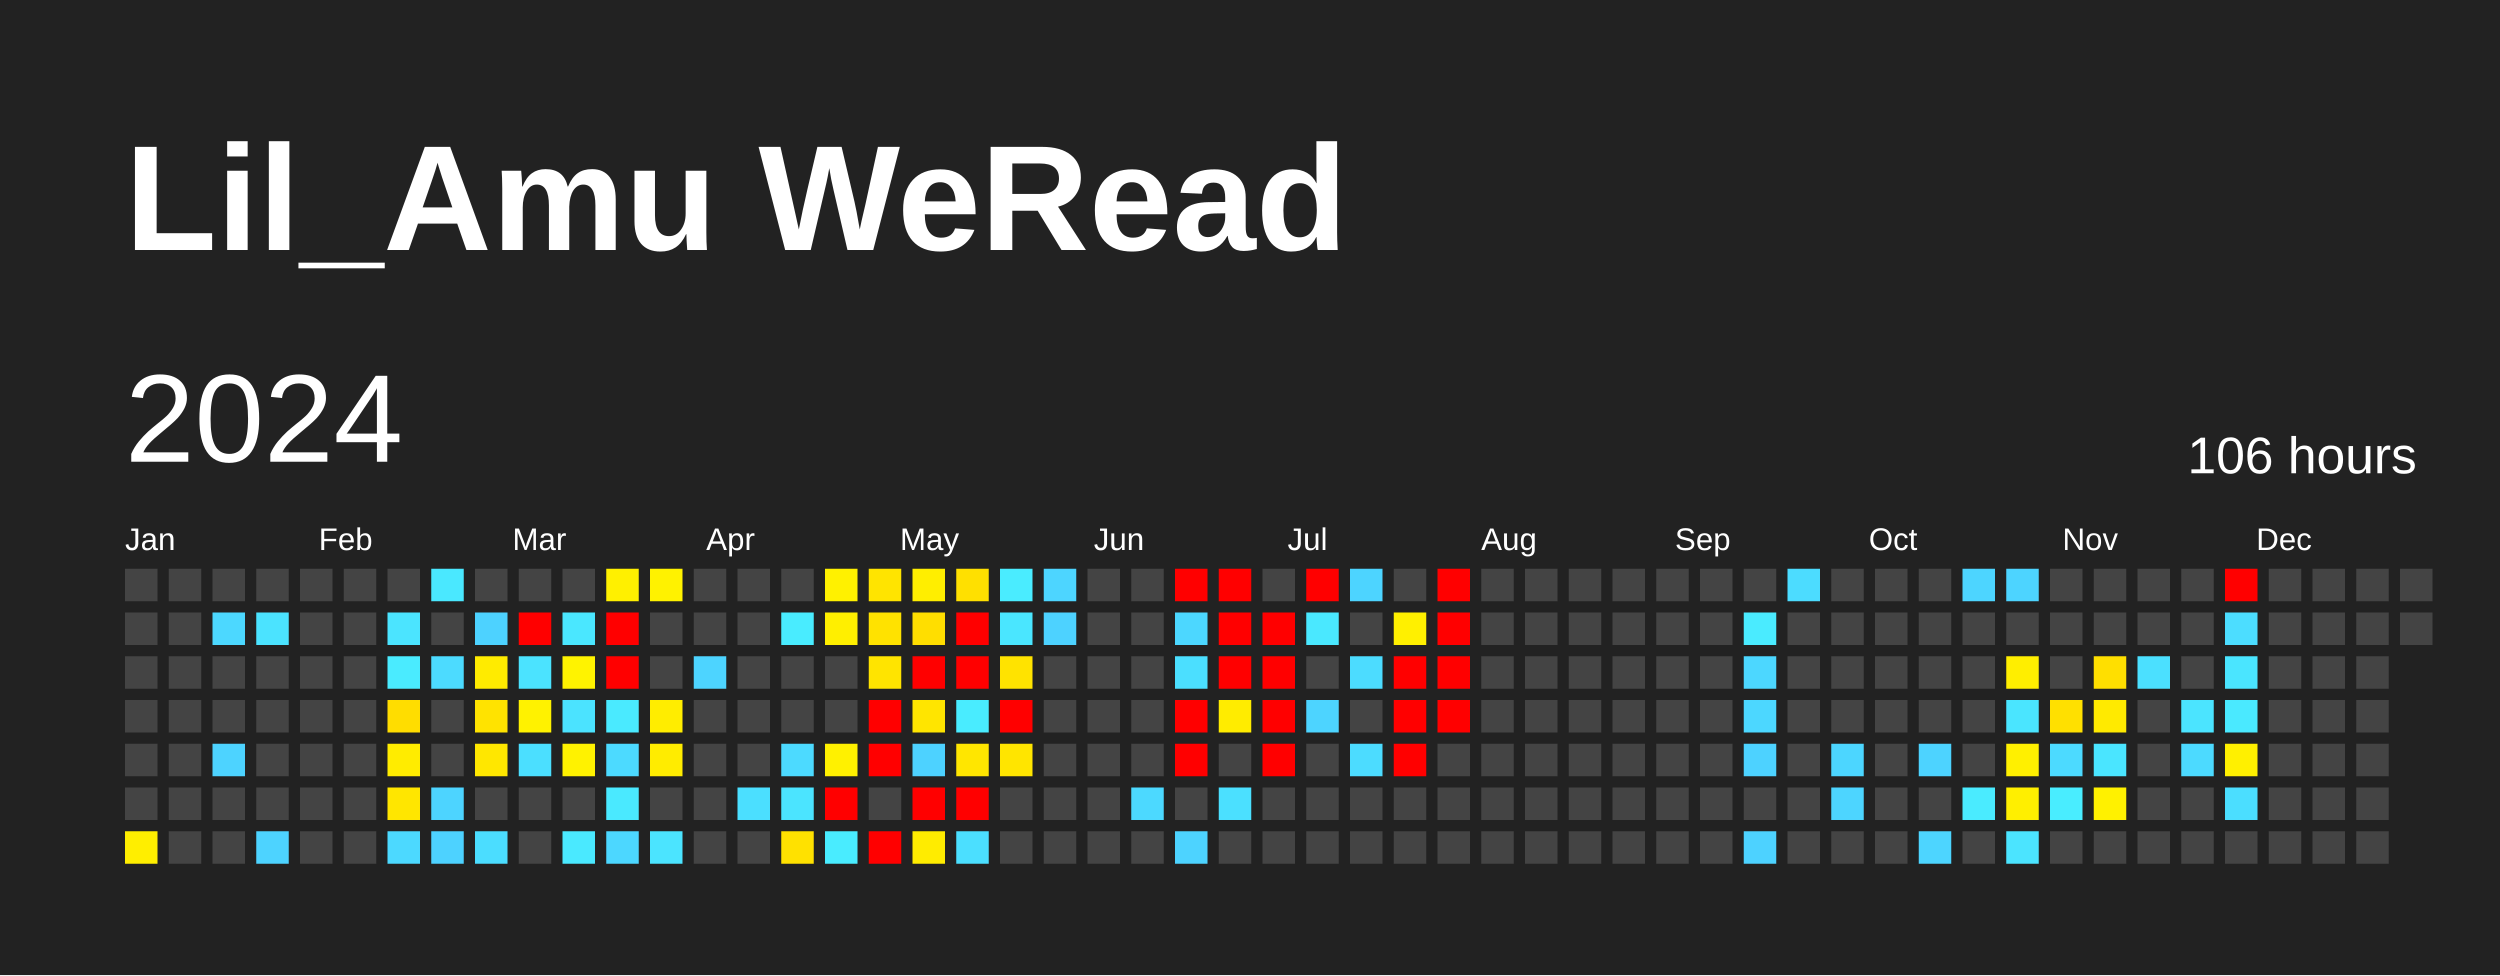
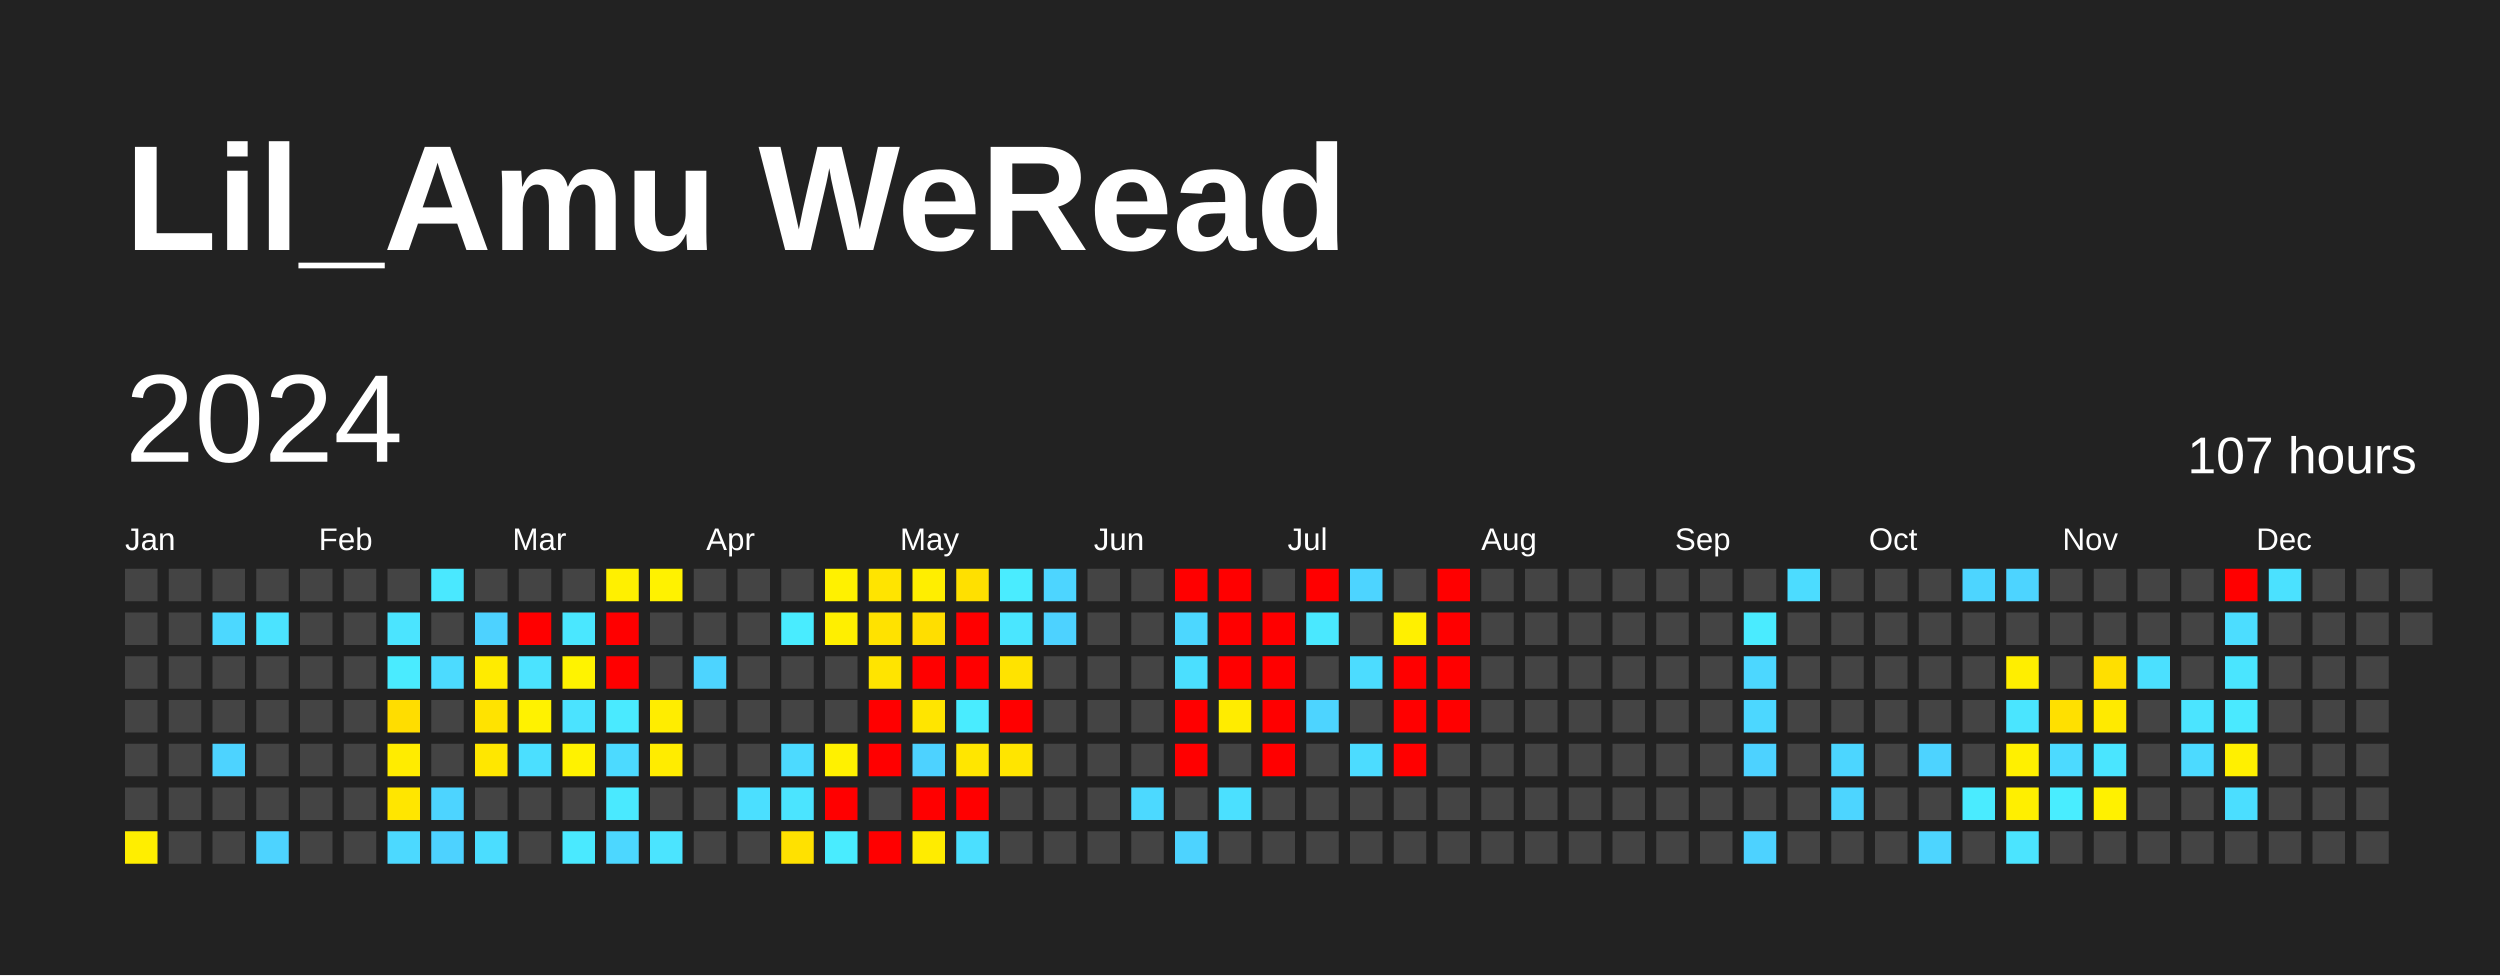
<svg xmlns="http://www.w3.org/2000/svg" baseProfile="full" height="78mm" version="1.1" viewBox="0,0,200,78" width="200mm">
  <defs />
  <rect fill="#222222" height="78" width="200" x="0" y="0" />
  <text fill="#FFFFFF" style="font-size:12px; font-family:Arial; font-weight:bold;" x="10" y="20">Lil_Amu WeRead</text>
  <text dominant-baseline="hanging" fill="#FFFFFF" style="font-size:10.0px; font-family:Arial;" x="10" y="30">2024</text>
-   <text dominant-baseline="hanging" fill="#FFFFFF" style="font-size:4.125px; font-family:Arial;" x="175" y="35">106 hours</text>
+   <text dominant-baseline="hanging" fill="#FFFFFF" style="font-size:4.125px; font-family:Arial;" x="175" y="35">107 hours</text>
  <text fill="#FFFFFF" style="font-size:2.5px; font-family:Arial" x="10.0" y="44">Jan</text>
  <text fill="#FFFFFF" style="font-size:2.5px; font-family:Arial" x="25.5" y="44">Feb</text>
  <text fill="#FFFFFF" style="font-size:2.5px; font-family:Arial" x="41.0" y="44">Mar</text>
  <text fill="#FFFFFF" style="font-size:2.5px; font-family:Arial" x="56.5" y="44">Apr</text>
  <text fill="#FFFFFF" style="font-size:2.5px; font-family:Arial" x="72.0" y="44">May</text>
  <text fill="#FFFFFF" style="font-size:2.5px; font-family:Arial" x="87.5" y="44">Jun</text>
  <text fill="#FFFFFF" style="font-size:2.5px; font-family:Arial" x="103.0" y="44">Jul</text>
  <text fill="#FFFFFF" style="font-size:2.5px; font-family:Arial" x="118.5" y="44">Aug</text>
  <text fill="#FFFFFF" style="font-size:2.5px; font-family:Arial" x="134.0" y="44">Sep</text>
  <text fill="#FFFFFF" style="font-size:2.5px; font-family:Arial" x="149.5" y="44">Oct</text>
  <text fill="#FFFFFF" style="font-size:2.5px; font-family:Arial" x="165.0" y="44">Nov</text>
  <text fill="#FFFFFF" style="font-size:2.5px; font-family:Arial" x="180.5" y="44">Dec</text>
  <rect fill="#444444" height="2.6" width="2.6" x="10.0" y="45.5" />
  <rect fill="#444444" height="2.6" width="2.6" x="10.0" y="49.0" />
  <rect fill="#444444" height="2.6" width="2.6" x="10.0" y="52.5" />
  <rect fill="#444444" height="2.6" width="2.6" x="10.0" y="56.0" />
  <rect fill="#444444" height="2.6" width="2.6" x="10.0" y="59.5" />
  <rect fill="#444444" height="2.6" width="2.6" x="10.0" y="63.0" />
  <rect fill="#ffee00" height="2.6" width="2.6" x="10.0" y="66.5" />
  <rect fill="#444444" height="2.6" width="2.6" x="13.5" y="45.5" />
  <rect fill="#444444" height="2.6" width="2.6" x="13.5" y="49.0" />
  <rect fill="#444444" height="2.6" width="2.6" x="13.5" y="52.5" />
  <rect fill="#444444" height="2.6" width="2.6" x="13.5" y="56.0" />
  <rect fill="#444444" height="2.6" width="2.6" x="13.5" y="59.5" />
  <rect fill="#444444" height="2.6" width="2.6" x="13.5" y="63.0" />
  <rect fill="#444444" height="2.6" width="2.6" x="13.5" y="66.5" />
  <rect fill="#444444" height="2.6" width="2.6" x="17.0" y="45.5" />
  <rect fill="#4cd8ff" height="2.6" width="2.6" x="17.0" y="49.0" />
  <rect fill="#444444" height="2.6" width="2.6" x="17.0" y="52.5" />
  <rect fill="#444444" height="2.6" width="2.6" x="17.0" y="56.0" />
  <rect fill="#4dd3ff" height="2.6" width="2.6" x="17.0" y="59.5" />
  <rect fill="#444444" height="2.6" width="2.6" x="17.0" y="63.0" />
  <rect fill="#444444" height="2.6" width="2.6" x="17.0" y="66.5" />
  <rect fill="#444444" height="2.6" width="2.6" x="20.5" y="45.5" />
  <rect fill="#4be3ff" height="2.6" width="2.6" x="20.5" y="49.0" />
  <rect fill="#444444" height="2.6" width="2.6" x="20.5" y="52.5" />
  <rect fill="#444444" height="2.6" width="2.6" x="20.5" y="56.0" />
  <rect fill="#444444" height="2.6" width="2.6" x="20.5" y="59.5" />
  <rect fill="#444444" height="2.6" width="2.6" x="20.5" y="63.0" />
  <rect fill="#4dd3ff" height="2.6" width="2.6" x="20.5" y="66.5" />
  <rect fill="#444444" height="2.6" width="2.6" x="24.0" y="45.5" />
  <rect fill="#444444" height="2.6" width="2.6" x="24.0" y="49.0" />
  <rect fill="#444444" height="2.6" width="2.6" x="24.0" y="52.5" />
  <rect fill="#444444" height="2.6" width="2.6" x="24.0" y="56.0" />
  <rect fill="#444444" height="2.6" width="2.6" x="24.0" y="59.5" />
  <rect fill="#444444" height="2.6" width="2.6" x="24.0" y="63.0" />
  <rect fill="#444444" height="2.6" width="2.6" x="24.0" y="66.5" />
  <rect fill="#444444" height="2.6" width="2.6" x="27.5" y="45.5" />
  <rect fill="#444444" height="2.6" width="2.6" x="27.5" y="49.0" />
  <rect fill="#444444" height="2.6" width="2.6" x="27.5" y="52.5" />
  <rect fill="#444444" height="2.6" width="2.6" x="27.5" y="56.0" />
  <rect fill="#444444" height="2.6" width="2.6" x="27.5" y="59.5" />
  <rect fill="#444444" height="2.6" width="2.6" x="27.5" y="63.0" />
  <rect fill="#444444" height="2.6" width="2.6" x="27.5" y="66.5" />
  <rect fill="#444444" height="2.6" width="2.6" x="31.0" y="45.5" />
  <rect fill="#4be4ff" height="2.6" width="2.6" x="31.0" y="49.0" />
  <rect fill="#4aebff" height="2.6" width="2.6" x="31.0" y="52.5" />
  <rect fill="#ffdd00" height="2.6" width="2.6" x="31.0" y="56.0" />
  <rect fill="#ffec00" height="2.6" width="2.6" x="31.0" y="59.5" />
  <rect fill="#ffe600" height="2.6" width="2.6" x="31.0" y="63.0" />
  <rect fill="#4cd9ff" height="2.6" width="2.6" x="31.0" y="66.5" />
  <rect fill="#4ae8ff" height="2.6" width="2.6" x="34.5" y="45.5" />
  <rect fill="#444444" height="2.6" width="2.6" x="34.5" y="49.0" />
  <rect fill="#4cdbff" height="2.6" width="2.6" x="34.5" y="52.5" />
  <rect fill="#444444" height="2.6" width="2.6" x="34.5" y="56.0" />
  <rect fill="#444444" height="2.6" width="2.6" x="34.5" y="59.5" />
  <rect fill="#4dd4ff" height="2.6" width="2.6" x="34.5" y="63.0" />
  <rect fill="#4dd2ff" height="2.6" width="2.6" x="34.5" y="66.5" />
  <rect fill="#444444" height="2.6" width="2.6" x="38.0" y="45.5" />
  <rect fill="#4dd2ff" height="2.6" width="2.6" x="38.0" y="49.0" />
  <rect fill="#ffeb00" height="2.6" width="2.6" x="38.0" y="52.5" />
  <rect fill="#ffe300" height="2.6" width="2.6" x="38.0" y="56.0" />
  <rect fill="#ffe700" height="2.6" width="2.6" x="38.0" y="59.5" />
  <rect fill="#444444" height="2.6" width="2.6" x="38.0" y="63.0" />
  <rect fill="#4bddff" height="2.6" width="2.6" x="38.0" y="66.5" />
  <rect fill="#444444" height="2.6" width="2.6" x="41.5" y="45.5" />
  <rect fill="red" height="2.6" width="2.6" x="41.5" y="49.0" />
  <rect fill="#4be3ff" height="2.6" width="2.6" x="41.5" y="52.5" />
  <rect fill="#fff200" height="2.6" width="2.6" x="41.5" y="56.0" />
  <rect fill="#4bdfff" height="2.6" width="2.6" x="41.5" y="59.5" />
  <rect fill="#444444" height="2.6" width="2.6" x="41.5" y="63.0" />
  <rect fill="#444444" height="2.6" width="2.6" x="41.5" y="66.5" />
  <rect fill="#444444" height="2.6" width="2.6" x="45.0" y="45.5" />
  <rect fill="#4ae7ff" height="2.6" width="2.6" x="45.0" y="49.0" />
  <rect fill="#fff300" height="2.6" width="2.6" x="45.0" y="52.5" />
  <rect fill="#4be3ff" height="2.6" width="2.6" x="45.0" y="56.0" />
  <rect fill="#fff200" height="2.6" width="2.6" x="45.0" y="59.5" />
  <rect fill="#444444" height="2.6" width="2.6" x="45.0" y="63.0" />
  <rect fill="#4ae9ff" height="2.6" width="2.6" x="45.0" y="66.5" />
  <rect fill="#fff000" height="2.6" width="2.6" x="48.5" y="45.5" />
  <rect fill="red" height="2.6" width="2.6" x="48.5" y="49.0" />
  <rect fill="red" height="2.6" width="2.6" x="48.5" y="52.5" />
  <rect fill="#4aeaff" height="2.6" width="2.6" x="48.5" y="56.0" />
  <rect fill="#4cdaff" height="2.6" width="2.6" x="48.5" y="59.5" />
  <rect fill="#4ae9ff" height="2.6" width="2.6" x="48.5" y="63.0" />
  <rect fill="#4cd7ff" height="2.6" width="2.6" x="48.5" y="66.5" />
  <rect fill="#fff200" height="2.6" width="2.6" x="52.0" y="45.5" />
  <rect fill="#444444" height="2.6" width="2.6" x="52.0" y="49.0" />
  <rect fill="#444444" height="2.6" width="2.6" x="52.0" y="52.5" />
  <rect fill="#ffed00" height="2.6" width="2.6" x="52.0" y="56.0" />
  <rect fill="#ffec00" height="2.6" width="2.6" x="52.0" y="59.5" />
  <rect fill="#444444" height="2.6" width="2.6" x="52.0" y="63.0" />
  <rect fill="#4be4ff" height="2.6" width="2.6" x="52.0" y="66.5" />
  <rect fill="#444444" height="2.6" width="2.6" x="55.5" y="45.5" />
  <rect fill="#444444" height="2.6" width="2.6" x="55.5" y="49.0" />
  <rect fill="#4dd4ff" height="2.6" width="2.6" x="55.5" y="52.5" />
  <rect fill="#444444" height="2.6" width="2.6" x="55.5" y="56.0" />
  <rect fill="#444444" height="2.6" width="2.6" x="55.5" y="59.5" />
  <rect fill="#444444" height="2.6" width="2.6" x="55.5" y="63.0" />
  <rect fill="#444444" height="2.6" width="2.6" x="55.5" y="66.5" />
  <rect fill="#444444" height="2.6" width="2.6" x="59.0" y="45.5" />
  <rect fill="#444444" height="2.6" width="2.6" x="59.0" y="49.0" />
  <rect fill="#444444" height="2.6" width="2.6" x="59.0" y="52.5" />
  <rect fill="#444444" height="2.6" width="2.6" x="59.0" y="56.0" />
  <rect fill="#444444" height="2.6" width="2.6" x="59.0" y="59.5" />
  <rect fill="#4bdfff" height="2.6" width="2.6" x="59.0" y="63.0" />
  <rect fill="#444444" height="2.6" width="2.6" x="59.0" y="66.5" />
  <rect fill="#444444" height="2.6" width="2.6" x="62.5" y="45.5" />
  <rect fill="#49ecff" height="2.6" width="2.6" x="62.5" y="49.0" />
  <rect fill="#444444" height="2.6" width="2.6" x="62.5" y="52.5" />
  <rect fill="#444444" height="2.6" width="2.6" x="62.5" y="56.0" />
  <rect fill="#4cdaff" height="2.6" width="2.6" x="62.5" y="59.5" />
  <rect fill="#4be4ff" height="2.6" width="2.6" x="62.5" y="63.0" />
  <rect fill="#ffe100" height="2.6" width="2.6" x="62.5" y="66.5" />
  <rect fill="#fff100" height="2.6" width="2.6" x="66.0" y="45.5" />
  <rect fill="#ffef00" height="2.6" width="2.6" x="66.0" y="49.0" />
  <rect fill="#444444" height="2.6" width="2.6" x="66.0" y="52.5" />
  <rect fill="#444444" height="2.6" width="2.6" x="66.0" y="56.0" />
  <rect fill="#fff100" height="2.6" width="2.6" x="66.0" y="59.5" />
  <rect fill="red" height="2.6" width="2.6" x="66.0" y="63.0" />
  <rect fill="#49ecff" height="2.6" width="2.6" x="66.0" y="66.5" />
  <rect fill="#ffe400" height="2.6" width="2.6" x="69.5" y="45.5" />
  <rect fill="#ffe200" height="2.6" width="2.6" x="69.5" y="49.0" />
  <rect fill="#ffe400" height="2.6" width="2.6" x="69.5" y="52.5" />
  <rect fill="red" height="2.6" width="2.6" x="69.5" y="56.0" />
  <rect fill="red" height="2.6" width="2.6" x="69.5" y="59.5" />
  <rect fill="#444444" height="2.6" width="2.6" x="69.5" y="63.0" />
  <rect fill="red" height="2.6" width="2.6" x="69.5" y="66.5" />
  <rect fill="#ffee00" height="2.6" width="2.6" x="73.0" y="45.5" />
  <rect fill="#ffde00" height="2.6" width="2.6" x="73.0" y="49.0" />
  <rect fill="red" height="2.6" width="2.6" x="73.0" y="52.5" />
  <rect fill="#ffe500" height="2.6" width="2.6" x="73.0" y="56.0" />
  <rect fill="#4dd2ff" height="2.6" width="2.6" x="73.0" y="59.5" />
  <rect fill="red" height="2.6" width="2.6" x="73.0" y="63.0" />
  <rect fill="#ffec00" height="2.6" width="2.6" x="73.0" y="66.5" />
  <rect fill="#ffe000" height="2.6" width="2.6" x="76.5" y="45.5" />
  <rect fill="red" height="2.6" width="2.6" x="76.5" y="49.0" />
  <rect fill="red" height="2.6" width="2.6" x="76.5" y="52.5" />
  <rect fill="#49ecff" height="2.6" width="2.6" x="76.5" y="56.0" />
  <rect fill="#ffe600" height="2.6" width="2.6" x="76.5" y="59.5" />
  <rect fill="red" height="2.6" width="2.6" x="76.5" y="63.0" />
  <rect fill="#4bdfff" height="2.6" width="2.6" x="76.5" y="66.5" />
  <rect fill="#4aecff" height="2.6" width="2.6" x="80.0" y="45.5" />
  <rect fill="#4ae6ff" height="2.6" width="2.6" x="80.0" y="49.0" />
  <rect fill="#ffe300" height="2.6" width="2.6" x="80.0" y="52.5" />
  <rect fill="red" height="2.6" width="2.6" x="80.0" y="56.0" />
  <rect fill="#ffe500" height="2.6" width="2.6" x="80.0" y="59.5" />
  <rect fill="#444444" height="2.6" width="2.6" x="80.0" y="63.0" />
  <rect fill="#444444" height="2.6" width="2.6" x="80.0" y="66.5" />
  <rect fill="#4dd5ff" height="2.6" width="2.6" x="83.5" y="45.5" />
  <rect fill="#4dd2ff" height="2.6" width="2.6" x="83.5" y="49.0" />
  <rect fill="#444444" height="2.6" width="2.6" x="83.5" y="52.5" />
  <rect fill="#444444" height="2.6" width="2.6" x="83.5" y="56.0" />
  <rect fill="#444444" height="2.6" width="2.6" x="83.5" y="59.5" />
  <rect fill="#444444" height="2.6" width="2.6" x="83.5" y="63.0" />
  <rect fill="#444444" height="2.6" width="2.6" x="83.5" y="66.5" />
  <rect fill="#444444" height="2.6" width="2.6" x="87.0" y="45.5" />
  <rect fill="#444444" height="2.6" width="2.6" x="87.0" y="49.0" />
  <rect fill="#444444" height="2.6" width="2.6" x="87.0" y="52.5" />
  <rect fill="#444444" height="2.6" width="2.6" x="87.0" y="56.0" />
  <rect fill="#444444" height="2.6" width="2.6" x="87.0" y="59.5" />
  <rect fill="#444444" height="2.6" width="2.6" x="87.0" y="63.0" />
  <rect fill="#444444" height="2.6" width="2.6" x="87.0" y="66.5" />
  <rect fill="#444444" height="2.6" width="2.6" x="90.5" y="45.5" />
  <rect fill="#444444" height="2.6" width="2.6" x="90.5" y="49.0" />
  <rect fill="#444444" height="2.6" width="2.6" x="90.5" y="52.5" />
  <rect fill="#444444" height="2.6" width="2.6" x="90.5" y="56.0" />
  <rect fill="#444444" height="2.6" width="2.6" x="90.5" y="59.5" />
  <rect fill="#4cd9ff" height="2.6" width="2.6" x="90.5" y="63.0" />
  <rect fill="#444444" height="2.6" width="2.6" x="90.5" y="66.5" />
  <rect fill="red" height="2.6" width="2.6" x="94.0" y="45.5" />
  <rect fill="#4cd7ff" height="2.6" width="2.6" x="94.0" y="49.0" />
  <rect fill="#4bdfff" height="2.6" width="2.6" x="94.0" y="52.5" />
  <rect fill="red" height="2.6" width="2.6" x="94.0" y="56.0" />
  <rect fill="red" height="2.6" width="2.6" x="94.0" y="59.5" />
  <rect fill="#444444" height="2.6" width="2.6" x="94.0" y="63.0" />
  <rect fill="#4dd3ff" height="2.6" width="2.6" x="94.0" y="66.5" />
  <rect fill="red" height="2.6" width="2.6" x="97.5" y="45.5" />
  <rect fill="red" height="2.6" width="2.6" x="97.5" y="49.0" />
  <rect fill="red" height="2.6" width="2.6" x="97.5" y="52.5" />
  <rect fill="#ffec00" height="2.6" width="2.6" x="97.5" y="56.0" />
  <rect fill="#444444" height="2.6" width="2.6" x="97.5" y="59.5" />
  <rect fill="#4be0ff" height="2.6" width="2.6" x="97.5" y="63.0" />
  <rect fill="#444444" height="2.6" width="2.6" x="97.5" y="66.5" />
  <rect fill="#444444" height="2.6" width="2.6" x="101.0" y="45.5" />
  <rect fill="red" height="2.6" width="2.6" x="101.0" y="49.0" />
  <rect fill="red" height="2.6" width="2.6" x="101.0" y="52.5" />
  <rect fill="red" height="2.6" width="2.6" x="101.0" y="56.0" />
  <rect fill="red" height="2.6" width="2.6" x="101.0" y="59.5" />
  <rect fill="#444444" height="2.6" width="2.6" x="101.0" y="63.0" />
  <rect fill="#444444" height="2.6" width="2.6" x="101.0" y="66.5" />
  <rect fill="red" height="2.6" width="2.6" x="104.5" y="45.5" />
  <rect fill="#4ae8ff" height="2.6" width="2.6" x="104.5" y="49.0" />
  <rect fill="#444444" height="2.6" width="2.6" x="104.5" y="52.5" />
  <rect fill="#4dd4ff" height="2.6" width="2.6" x="104.5" y="56.0" />
  <rect fill="#444444" height="2.6" width="2.6" x="104.5" y="59.5" />
  <rect fill="#444444" height="2.6" width="2.6" x="104.5" y="63.0" />
  <rect fill="#444444" height="2.6" width="2.6" x="104.5" y="66.5" />
  <rect fill="#4dd4ff" height="2.6" width="2.6" x="108.0" y="45.5" />
  <rect fill="#444444" height="2.6" width="2.6" x="108.0" y="49.0" />
  <rect fill="#4cdcff" height="2.6" width="2.6" x="108.0" y="52.5" />
  <rect fill="#444444" height="2.6" width="2.6" x="108.0" y="56.0" />
  <rect fill="#4cdcff" height="2.6" width="2.6" x="108.0" y="59.5" />
  <rect fill="#444444" height="2.6" width="2.6" x="108.0" y="63.0" />
  <rect fill="#444444" height="2.6" width="2.6" x="108.0" y="66.5" />
  <rect fill="#444444" height="2.6" width="2.6" x="111.5" y="45.5" />
  <rect fill="#fff000" height="2.6" width="2.6" x="111.5" y="49.0" />
  <rect fill="red" height="2.6" width="2.6" x="111.5" y="52.5" />
  <rect fill="red" height="2.6" width="2.6" x="111.5" y="56.0" />
  <rect fill="red" height="2.6" width="2.6" x="111.5" y="59.5" />
  <rect fill="#444444" height="2.6" width="2.6" x="111.5" y="63.0" />
  <rect fill="#444444" height="2.6" width="2.6" x="111.5" y="66.5" />
  <rect fill="red" height="2.6" width="2.6" x="115.0" y="45.5" />
  <rect fill="red" height="2.6" width="2.6" x="115.0" y="49.0" />
  <rect fill="red" height="2.6" width="2.6" x="115.0" y="52.5" />
  <rect fill="red" height="2.6" width="2.6" x="115.0" y="56.0" />
  <rect fill="#444444" height="2.6" width="2.6" x="115.0" y="59.5" />
  <rect fill="#444444" height="2.6" width="2.6" x="115.0" y="63.0" />
  <rect fill="#444444" height="2.6" width="2.6" x="115.0" y="66.5" />
  <rect fill="#444444" height="2.6" width="2.6" x="118.5" y="45.5" />
  <rect fill="#444444" height="2.6" width="2.6" x="118.5" y="49.0" />
  <rect fill="#444444" height="2.6" width="2.6" x="118.5" y="52.5" />
  <rect fill="#444444" height="2.6" width="2.6" x="118.5" y="56.0" />
  <rect fill="#444444" height="2.6" width="2.6" x="118.5" y="59.5" />
  <rect fill="#444444" height="2.6" width="2.6" x="118.5" y="63.0" />
  <rect fill="#444444" height="2.6" width="2.6" x="118.5" y="66.5" />
  <rect fill="#444444" height="2.6" width="2.6" x="122.0" y="45.5" />
  <rect fill="#444444" height="2.6" width="2.6" x="122.0" y="49.0" />
  <rect fill="#444444" height="2.6" width="2.6" x="122.0" y="52.5" />
  <rect fill="#444444" height="2.6" width="2.6" x="122.0" y="56.0" />
  <rect fill="#444444" height="2.6" width="2.6" x="122.0" y="59.5" />
  <rect fill="#444444" height="2.6" width="2.6" x="122.0" y="63.0" />
  <rect fill="#444444" height="2.6" width="2.6" x="122.0" y="66.5" />
  <rect fill="#444444" height="2.6" width="2.6" x="125.5" y="45.5" />
  <rect fill="#444444" height="2.6" width="2.6" x="125.5" y="49.0" />
  <rect fill="#444444" height="2.6" width="2.6" x="125.5" y="52.5" />
  <rect fill="#444444" height="2.6" width="2.6" x="125.5" y="56.0" />
  <rect fill="#444444" height="2.6" width="2.6" x="125.5" y="59.5" />
  <rect fill="#444444" height="2.6" width="2.6" x="125.5" y="63.0" />
  <rect fill="#444444" height="2.6" width="2.6" x="125.5" y="66.5" />
  <rect fill="#444444" height="2.6" width="2.6" x="129.0" y="45.5" />
  <rect fill="#444444" height="2.6" width="2.6" x="129.0" y="49.0" />
  <rect fill="#444444" height="2.6" width="2.6" x="129.0" y="52.5" />
  <rect fill="#444444" height="2.6" width="2.6" x="129.0" y="56.0" />
  <rect fill="#444444" height="2.6" width="2.6" x="129.0" y="59.5" />
  <rect fill="#444444" height="2.6" width="2.6" x="129.0" y="63.0" />
  <rect fill="#444444" height="2.6" width="2.6" x="129.0" y="66.5" />
  <rect fill="#444444" height="2.6" width="2.6" x="132.5" y="45.5" />
  <rect fill="#444444" height="2.6" width="2.6" x="132.5" y="49.0" />
  <rect fill="#444444" height="2.6" width="2.6" x="132.5" y="52.5" />
  <rect fill="#444444" height="2.6" width="2.6" x="132.5" y="56.0" />
  <rect fill="#444444" height="2.6" width="2.6" x="132.5" y="59.5" />
  <rect fill="#444444" height="2.6" width="2.6" x="132.5" y="63.0" />
  <rect fill="#444444" height="2.6" width="2.6" x="132.5" y="66.5" />
  <rect fill="#444444" height="2.6" width="2.6" x="136.0" y="45.5" />
  <rect fill="#444444" height="2.6" width="2.6" x="136.0" y="49.0" />
  <rect fill="#444444" height="2.6" width="2.6" x="136.0" y="52.5" />
  <rect fill="#444444" height="2.6" width="2.6" x="136.0" y="56.0" />
  <rect fill="#444444" height="2.6" width="2.6" x="136.0" y="59.5" />
  <rect fill="#444444" height="2.6" width="2.6" x="136.0" y="63.0" />
  <rect fill="#444444" height="2.6" width="2.6" x="136.0" y="66.5" />
  <rect fill="#444444" height="2.6" width="2.6" x="139.5" y="45.5" />
  <rect fill="#4aebff" height="2.6" width="2.6" x="139.5" y="49.0" />
  <rect fill="#4cd7ff" height="2.6" width="2.6" x="139.5" y="52.5" />
  <rect fill="#4cd7ff" height="2.6" width="2.6" x="139.5" y="56.0" />
  <rect fill="#4dd2ff" height="2.6" width="2.6" x="139.5" y="59.5" />
  <rect fill="#444444" height="2.6" width="2.6" x="139.5" y="63.0" />
  <rect fill="#4dd2ff" height="2.6" width="2.6" x="139.5" y="66.5" />
  <rect fill="#4cdcff" height="2.6" width="2.6" x="143.0" y="45.5" />
  <rect fill="#444444" height="2.6" width="2.6" x="143.0" y="49.0" />
  <rect fill="#444444" height="2.6" width="2.6" x="143.0" y="52.5" />
  <rect fill="#444444" height="2.6" width="2.6" x="143.0" y="56.0" />
  <rect fill="#444444" height="2.6" width="2.6" x="143.0" y="59.5" />
  <rect fill="#444444" height="2.6" width="2.6" x="143.0" y="63.0" />
  <rect fill="#444444" height="2.6" width="2.6" x="143.0" y="66.5" />
  <rect fill="#444444" height="2.6" width="2.6" x="146.5" y="45.5" />
  <rect fill="#444444" height="2.6" width="2.6" x="146.5" y="49.0" />
  <rect fill="#444444" height="2.6" width="2.6" x="146.5" y="52.5" />
  <rect fill="#444444" height="2.6" width="2.6" x="146.5" y="56.0" />
  <rect fill="#4cd6ff" height="2.6" width="2.6" x="146.5" y="59.5" />
  <rect fill="#4dd5ff" height="2.6" width="2.6" x="146.5" y="63.0" />
  <rect fill="#444444" height="2.6" width="2.6" x="146.5" y="66.5" />
  <rect fill="#444444" height="2.6" width="2.6" x="150.0" y="45.5" />
  <rect fill="#444444" height="2.6" width="2.6" x="150.0" y="49.0" />
  <rect fill="#444444" height="2.6" width="2.6" x="150.0" y="52.5" />
  <rect fill="#444444" height="2.6" width="2.6" x="150.0" y="56.0" />
  <rect fill="#444444" height="2.6" width="2.6" x="150.0" y="59.5" />
  <rect fill="#444444" height="2.6" width="2.6" x="150.0" y="63.0" />
  <rect fill="#444444" height="2.6" width="2.6" x="150.0" y="66.5" />
  <rect fill="#444444" height="2.6" width="2.6" x="153.5" y="45.5" />
  <rect fill="#444444" height="2.6" width="2.6" x="153.5" y="49.0" />
  <rect fill="#444444" height="2.6" width="2.6" x="153.5" y="52.5" />
  <rect fill="#444444" height="2.6" width="2.6" x="153.5" y="56.0" />
  <rect fill="#4dd3ff" height="2.6" width="2.6" x="153.5" y="59.5" />
  <rect fill="#444444" height="2.6" width="2.6" x="153.5" y="63.0" />
  <rect fill="#4dd5ff" height="2.6" width="2.6" x="153.5" y="66.5" />
  <rect fill="#4dd5ff" height="2.6" width="2.6" x="157.0" y="45.5" />
  <rect fill="#444444" height="2.6" width="2.6" x="157.0" y="49.0" />
  <rect fill="#444444" height="2.6" width="2.6" x="157.0" y="52.5" />
  <rect fill="#444444" height="2.6" width="2.6" x="157.0" y="56.0" />
  <rect fill="#444444" height="2.6" width="2.6" x="157.0" y="59.5" />
  <rect fill="#4aebff" height="2.6" width="2.6" x="157.0" y="63.0" />
  <rect fill="#444444" height="2.6" width="2.6" x="157.0" y="66.5" />
  <rect fill="#4dd4ff" height="2.6" width="2.6" x="160.5" y="45.5" />
  <rect fill="#444444" height="2.6" width="2.6" x="160.5" y="49.0" />
  <rect fill="#ffee00" height="2.6" width="2.6" x="160.5" y="52.5" />
  <rect fill="#4ae5ff" height="2.6" width="2.6" x="160.5" y="56.0" />
  <rect fill="#fff000" height="2.6" width="2.6" x="160.5" y="59.5" />
  <rect fill="#ffef00" height="2.6" width="2.6" x="160.5" y="63.0" />
  <rect fill="#4be4ff" height="2.6" width="2.6" x="160.5" y="66.5" />
  <rect fill="#444444" height="2.6" width="2.6" x="164.0" y="45.5" />
  <rect fill="#444444" height="2.6" width="2.6" x="164.0" y="49.0" />
  <rect fill="#444444" height="2.6" width="2.6" x="164.0" y="52.5" />
  <rect fill="#ffe000" height="2.6" width="2.6" x="164.0" y="56.0" />
  <rect fill="#4cdaff" height="2.6" width="2.6" x="164.0" y="59.5" />
  <rect fill="#49edff" height="2.6" width="2.6" x="164.0" y="63.0" />
  <rect fill="#444444" height="2.6" width="2.6" x="164.0" y="66.5" />
  <rect fill="#444444" height="2.6" width="2.6" x="167.5" y="45.5" />
  <rect fill="#444444" height="2.6" width="2.6" x="167.5" y="49.0" />
  <rect fill="#ffdf00" height="2.6" width="2.6" x="167.5" y="52.5" />
  <rect fill="#ffea00" height="2.6" width="2.6" x="167.5" y="56.0" />
  <rect fill="#4ae5ff" height="2.6" width="2.6" x="167.5" y="59.5" />
  <rect fill="#fff100" height="2.6" width="2.6" x="167.5" y="63.0" />
  <rect fill="#444444" height="2.6" width="2.6" x="167.5" y="66.5" />
  <rect fill="#444444" height="2.6" width="2.6" x="171.0" y="45.5" />
  <rect fill="#444444" height="2.6" width="2.6" x="171.0" y="49.0" />
  <rect fill="#4be0ff" height="2.6" width="2.6" x="171.0" y="52.5" />
  <rect fill="#444444" height="2.6" width="2.6" x="171.0" y="56.0" />
  <rect fill="#444444" height="2.6" width="2.6" x="171.0" y="59.5" />
  <rect fill="#444444" height="2.6" width="2.6" x="171.0" y="63.0" />
  <rect fill="#444444" height="2.6" width="2.6" x="171.0" y="66.5" />
  <rect fill="#444444" height="2.6" width="2.6" x="174.5" y="45.5" />
  <rect fill="#444444" height="2.6" width="2.6" x="174.5" y="49.0" />
  <rect fill="#444444" height="2.6" width="2.6" x="174.5" y="52.5" />
  <rect fill="#4be4ff" height="2.6" width="2.6" x="174.5" y="56.0" />
  <rect fill="#4cdaff" height="2.6" width="2.6" x="174.5" y="59.5" />
  <rect fill="#444444" height="2.6" width="2.6" x="174.5" y="63.0" />
  <rect fill="#444444" height="2.6" width="2.6" x="174.5" y="66.5" />
  <rect fill="red" height="2.6" width="2.6" x="178.0" y="45.5" />
  <rect fill="#4cddff" height="2.6" width="2.6" x="178.0" y="49.0" />
  <rect fill="#4ae5ff" height="2.6" width="2.6" x="178.0" y="52.5" />
  <rect fill="#4ae9ff" height="2.6" width="2.6" x="178.0" y="56.0" />
  <rect fill="#fff000" height="2.6" width="2.6" x="178.0" y="59.5" />
  <rect fill="#4bdeff" height="2.6" width="2.6" x="178.0" y="63.0" />
  <rect fill="#444444" height="2.6" width="2.6" x="178.0" y="66.5" />
-   <rect fill="#444444" height="2.6" width="2.6" x="181.5" y="45.5" />
+   <rect fill="#4be1ff" height="2.6" width="2.6" x="181.5" y="45.5" />
  <rect fill="#444444" height="2.6" width="2.6" x="181.5" y="49.0" />
  <rect fill="#444444" height="2.6" width="2.6" x="181.5" y="52.5" />
  <rect fill="#444444" height="2.6" width="2.6" x="181.5" y="56.0" />
  <rect fill="#444444" height="2.6" width="2.6" x="181.5" y="59.5" />
  <rect fill="#444444" height="2.6" width="2.6" x="181.5" y="63.0" />
  <rect fill="#444444" height="2.6" width="2.6" x="181.5" y="66.5" />
  <rect fill="#444444" height="2.6" width="2.6" x="185.0" y="45.5" />
  <rect fill="#444444" height="2.6" width="2.6" x="185.0" y="49.0" />
  <rect fill="#444444" height="2.6" width="2.6" x="185.0" y="52.5" />
  <rect fill="#444444" height="2.6" width="2.6" x="185.0" y="56.0" />
  <rect fill="#444444" height="2.6" width="2.6" x="185.0" y="59.5" />
  <rect fill="#444444" height="2.6" width="2.6" x="185.0" y="63.0" />
  <rect fill="#444444" height="2.6" width="2.6" x="185.0" y="66.5" />
  <rect fill="#444444" height="2.6" width="2.6" x="188.5" y="45.5" />
  <rect fill="#444444" height="2.6" width="2.6" x="188.5" y="49.0" />
  <rect fill="#444444" height="2.6" width="2.6" x="188.5" y="52.5" />
  <rect fill="#444444" height="2.6" width="2.6" x="188.5" y="56.0" />
  <rect fill="#444444" height="2.6" width="2.6" x="188.5" y="59.5" />
  <rect fill="#444444" height="2.6" width="2.6" x="188.5" y="63.0" />
  <rect fill="#444444" height="2.6" width="2.6" x="188.5" y="66.5" />
  <rect fill="#444444" height="2.6" width="2.6" x="192.0" y="45.5" />
  <rect fill="#444444" height="2.6" width="2.6" x="192.0" y="49.0" />
</svg>
